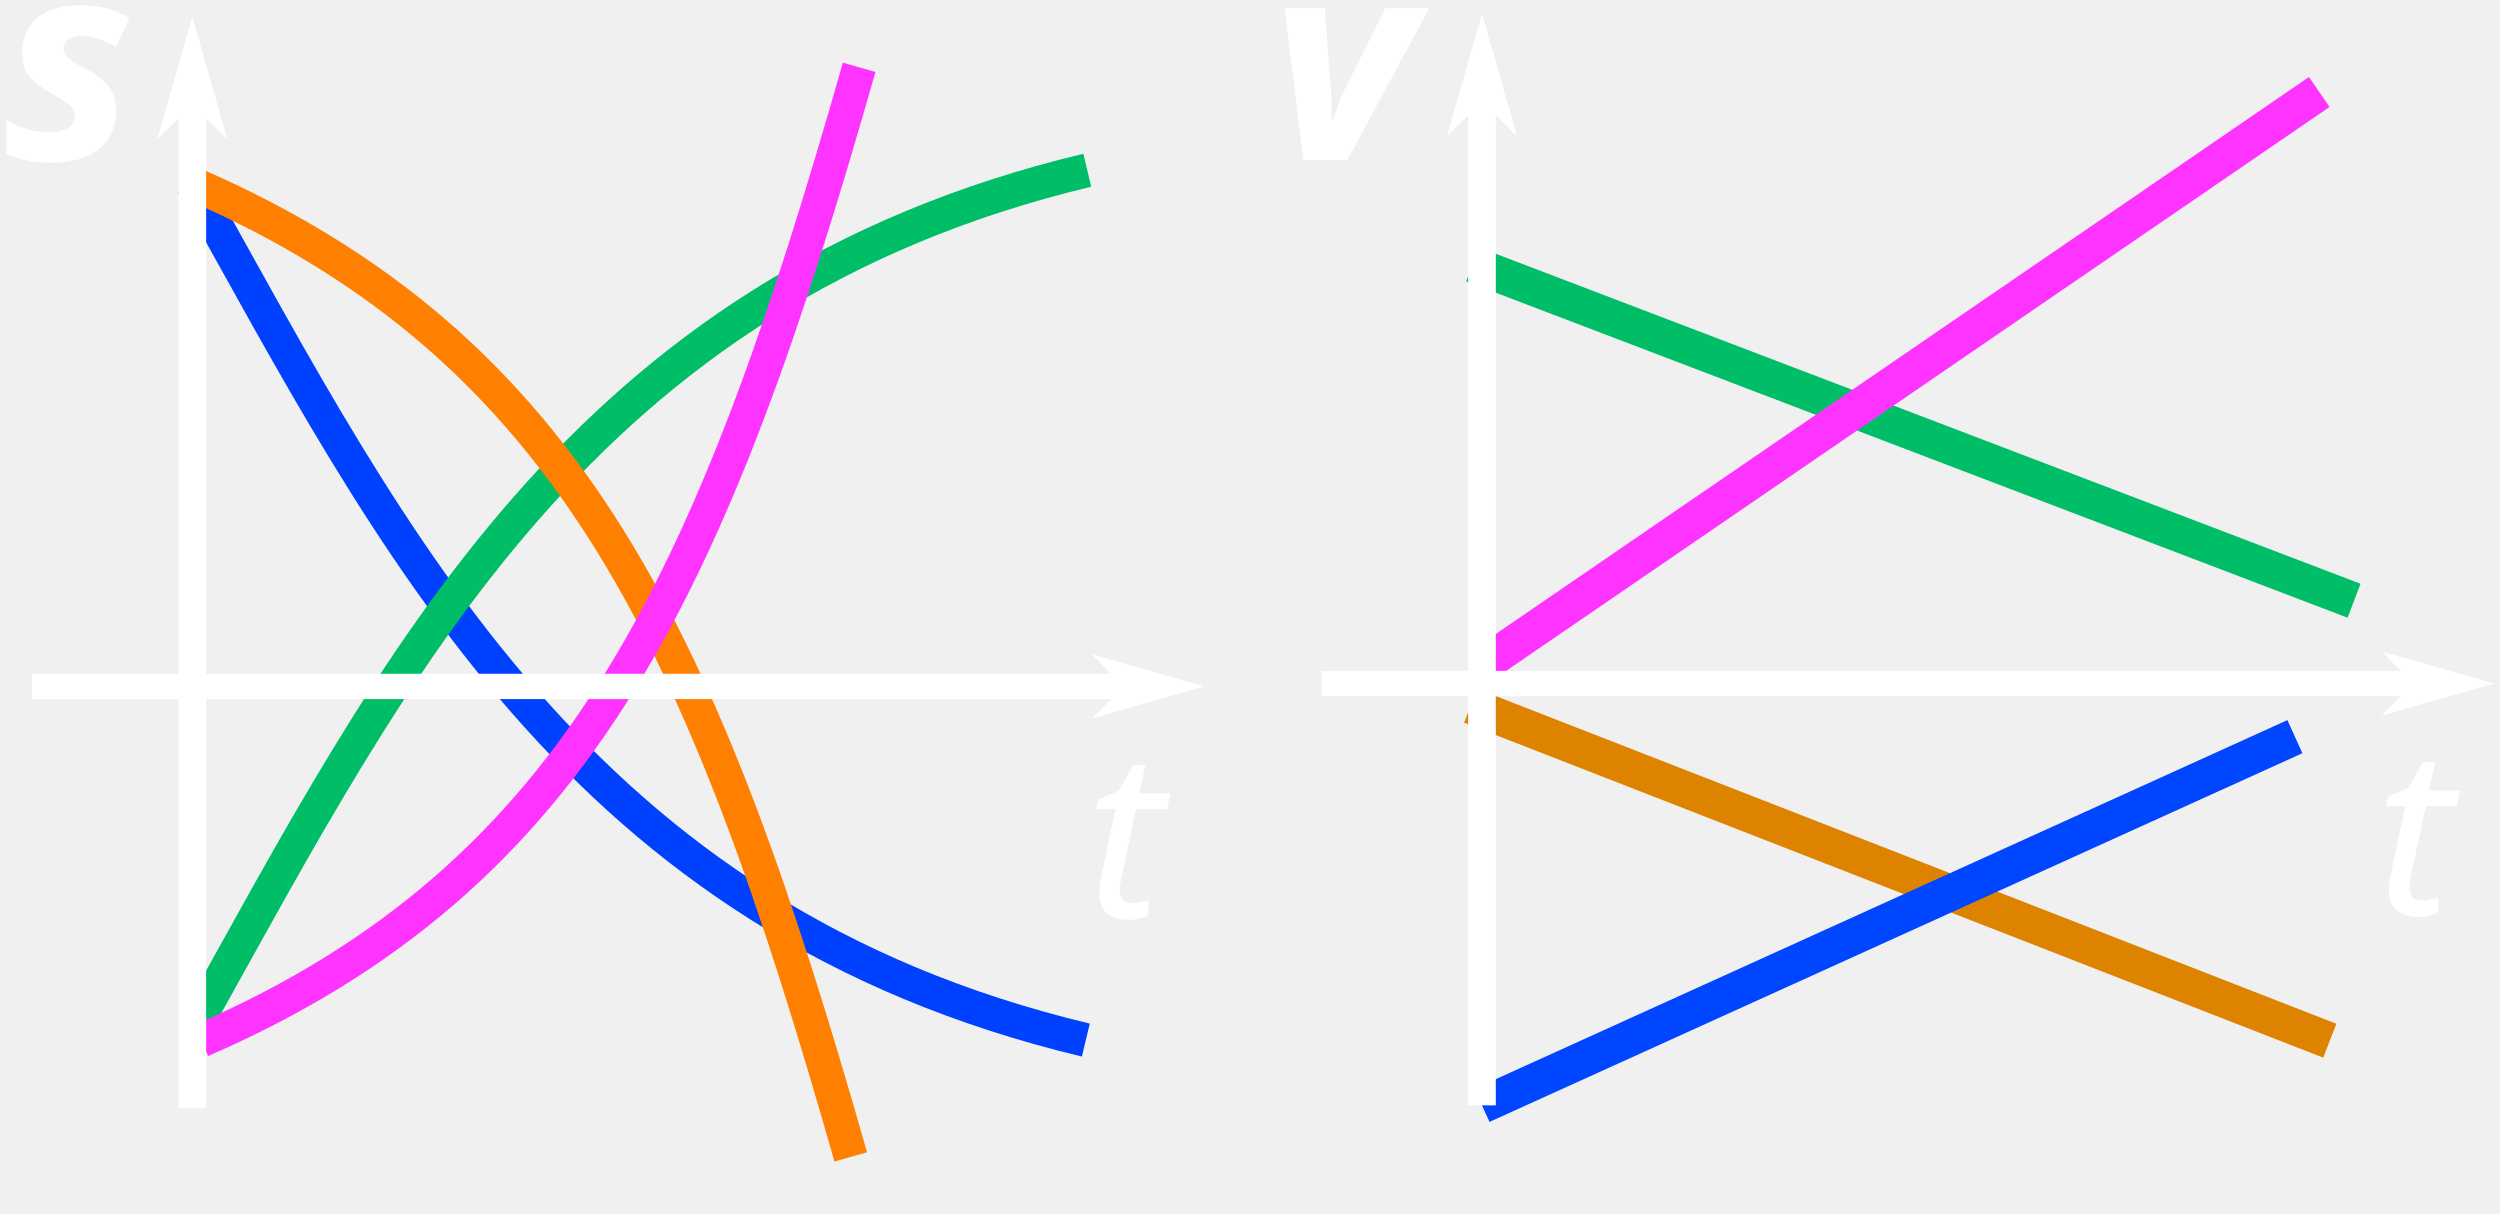
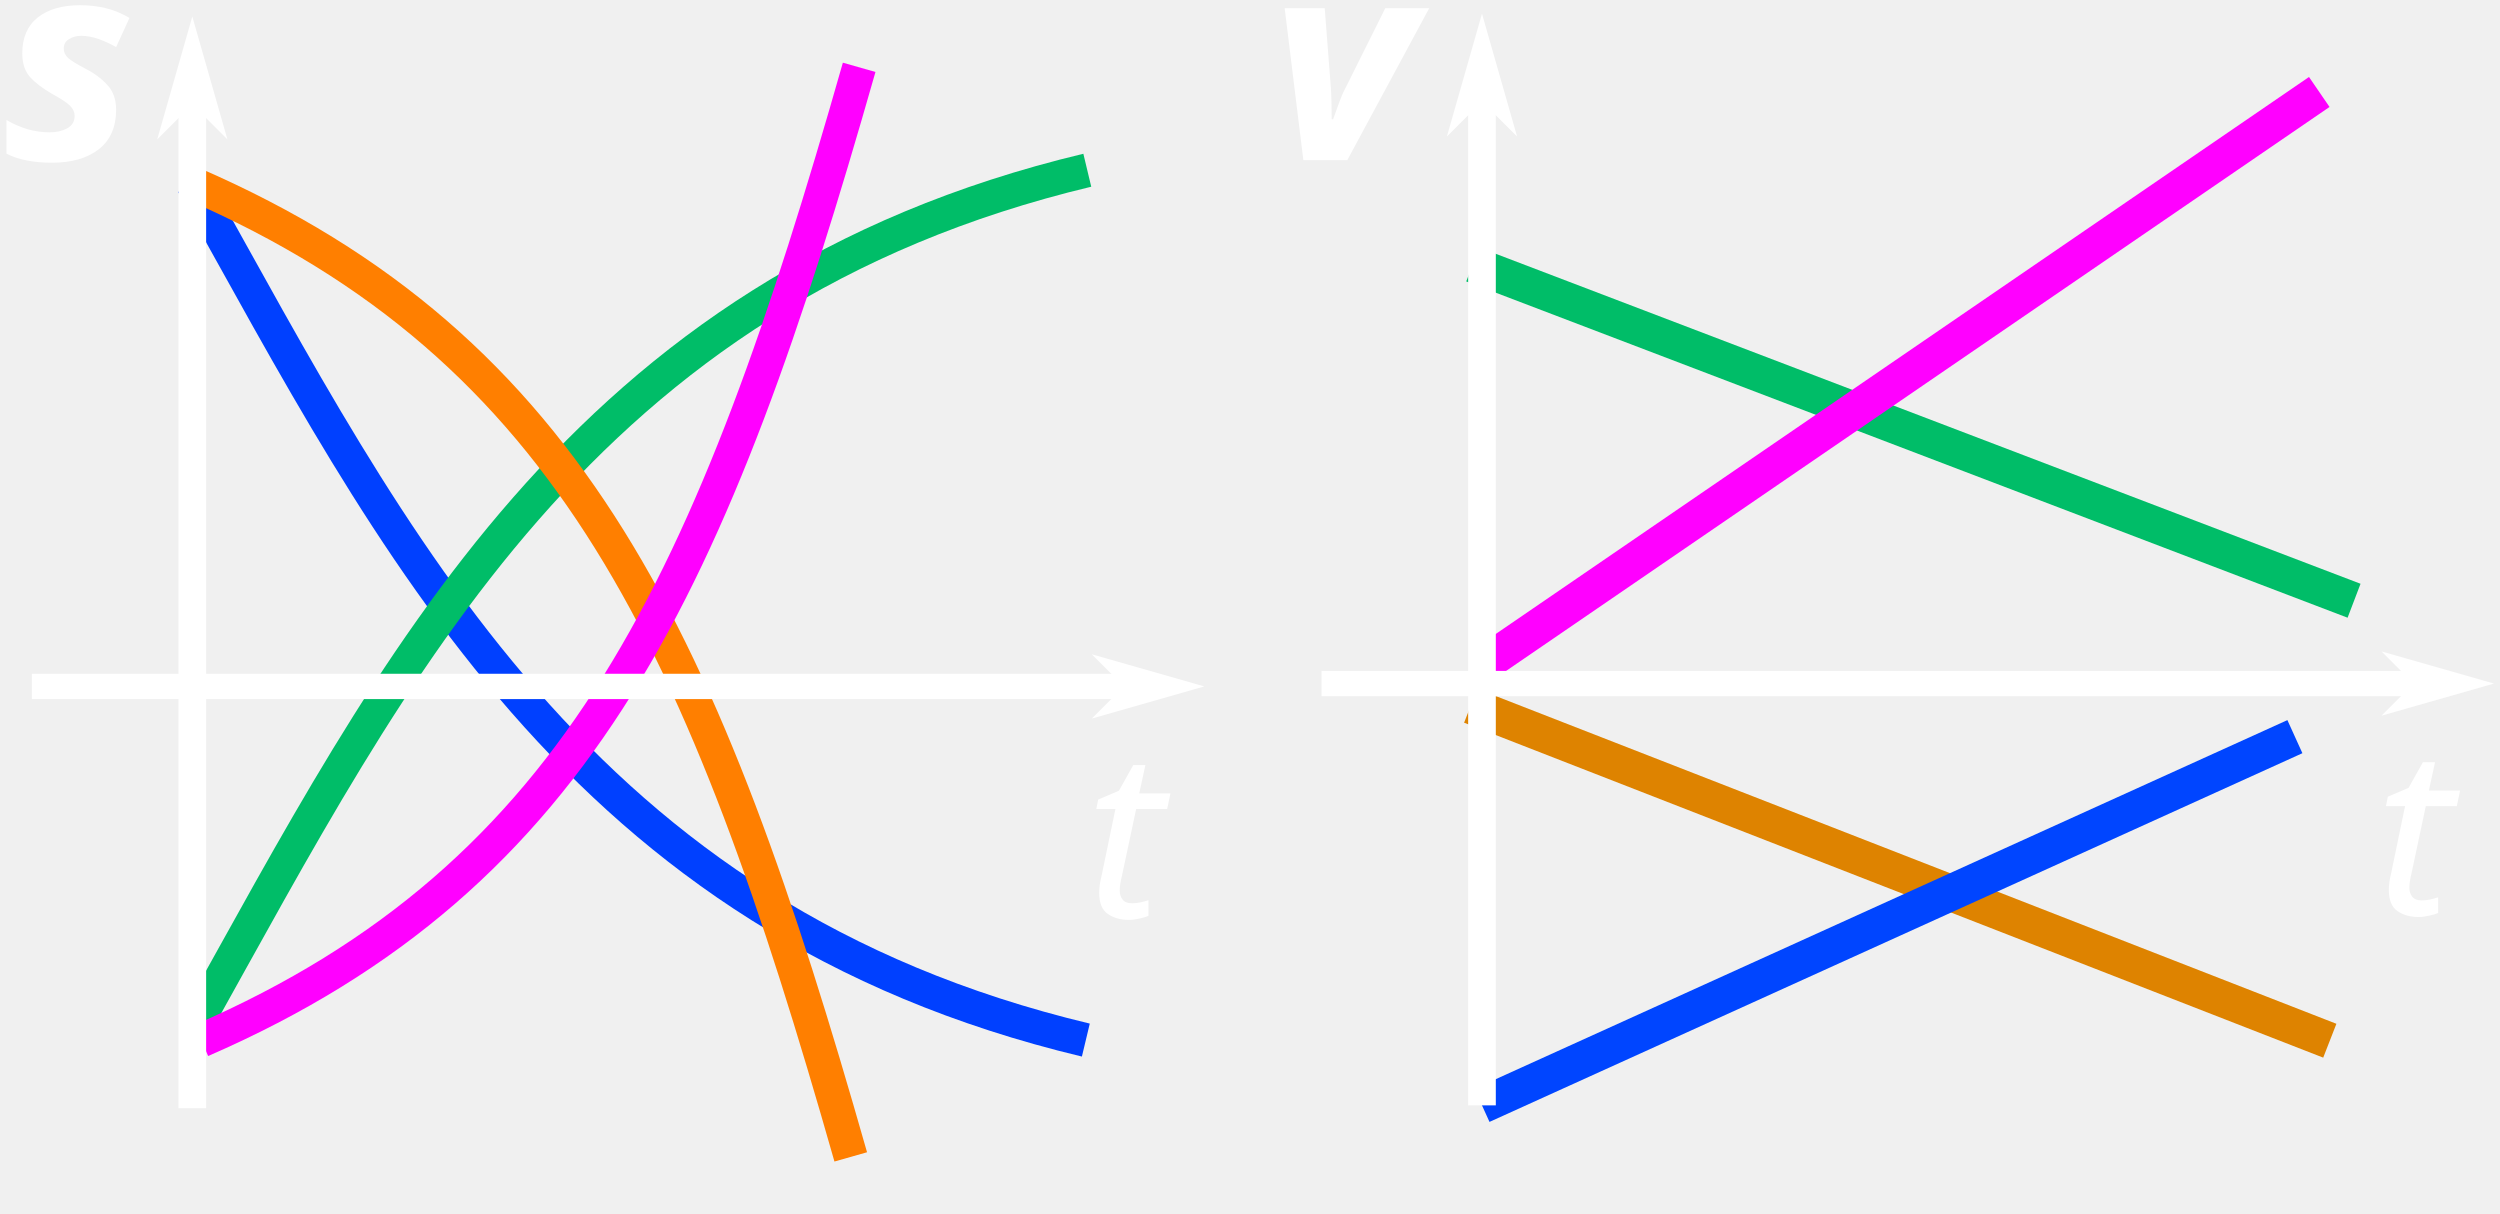
<svg xmlns="http://www.w3.org/2000/svg" width="190.232mm" height="92.34mm" viewBox="0 0 190.232 92.34" version="1.1" id="svg5">
  <defs id="defs2">
    <marker style="overflow:visible" id="marker19317" refX="0" refY="0" orient="auto">
      <path transform="matrix(-0.3,0,0,-0.3,0.69,0)" d="M 8.719,4.034 -2.207,0.016 8.719,-4.002 c -1.745,2.372 -1.735,5.617 -6e-7,8.035 z" style="fill:context-stroke;fill-rule:evenodd;stroke:context-stroke;stroke-width:0.625;stroke-linejoin:round" id="path19315" />
    </marker>
    <marker style="overflow:visible" id="marker19307" refX="0" refY="0" orient="auto">
      <path transform="matrix(-0.2,0,0,-0.2,-1.2,0)" style="fill:context-stroke;fill-rule:evenodd;stroke:context-stroke;stroke-width:1pt" d="M 0,0 5,-5 -12.5,0 5,5 Z" id="path19305" />
    </marker>
    <marker style="overflow:visible" id="marker19297" refX="0" refY="0" orient="auto">
      <path transform="matrix(-0.3,0,0,-0.3,0.69,0)" d="M 8.719,4.034 -2.207,0.016 8.719,-4.002 c -1.745,2.372 -1.735,5.617 -6e-7,8.035 z" style="fill:context-stroke;fill-rule:evenodd;stroke:context-stroke;stroke-width:0.625;stroke-linejoin:round" id="path19295" />
    </marker>
    <marker style="overflow:visible" id="Arrow2Send" refX="0" refY="0" orient="auto">
      <path transform="matrix(-0.3,0,0,-0.3,0.69,0)" d="M 8.719,4.034 -2.207,0.016 8.719,-4.002 c -1.745,2.372 -1.735,5.617 -6e-7,8.035 z" style="fill:context-stroke;fill-rule:evenodd;stroke:context-stroke;stroke-width:0.625;stroke-linejoin:round" id="path19005" />
    </marker>
    <marker style="overflow:visible" id="Arrow1Mend" refX="0" refY="0" orient="auto">
      <path transform="matrix(-0.4,0,0,-0.4,-4,0)" style="fill:context-stroke;fill-rule:evenodd;stroke:context-stroke;stroke-width:1pt" d="M 0,0 5,-5 -12.5,0 5,5 Z" id="path18981" />
    </marker>
    <marker style="overflow:visible" id="marker19233" refX="0" refY="0" orient="auto">
      <path transform="matrix(-0.2,0,0,-0.2,-1.2,0)" style="fill:context-stroke;fill-rule:evenodd;stroke:context-stroke;stroke-width:1pt" d="M 0,0 5,-5 -12.5,0 5,5 Z" id="path18987" />
    </marker>
    <marker style="overflow:visible" id="Arrow1Send" refX="0" refY="0" orient="auto">
      <path transform="matrix(-0.2,0,0,-0.2,-1.2,0)" style="fill:context-stroke;fill-rule:evenodd;stroke:context-stroke;stroke-width:1pt" d="M 0,0 5,-5 -12.5,0 5,5 Z" id="path954" />
    </marker>
    <marker style="overflow:visible" id="Arrow1Lend" refX="0" refY="0" orient="auto">
      <path transform="matrix(-0.8,0,0,-0.8,-10,0)" style="fill:context-stroke;fill-rule:evenodd;stroke:context-stroke;stroke-width:1pt" d="M 0,0 5,-5 -12.5,0 5,5 Z" id="path942" />
    </marker>
    <marker style="overflow:visible" id="Arrow1Lstart" refX="0" refY="0" orient="auto">
      <path transform="matrix(0.8,0,0,0.8,10,0)" style="fill:context-stroke;fill-rule:evenodd;stroke:context-stroke;stroke-width:1pt" d="M 0,0 5,-5 -12.5,0 5,5 Z" id="path939" />
    </marker>
    <marker style="overflow:visible" id="Arrow1Send-6" refX="0" refY="0" orient="auto">
      <path transform="matrix(-0.2,0,0,-0.2,-1.2,0)" style="fill:context-stroke;fill-rule:evenodd;stroke:context-stroke;stroke-width:1pt" d="M 0,0 5,-5 -12.5,0 5,5 Z" id="path954-4" />
    </marker>
    <marker style="overflow:visible" id="Arrow1Send-4" refX="0" refY="0" orient="auto">
      <path transform="matrix(-0.2,0,0,-0.2,-1.2,0)" style="fill:context-stroke;fill-rule:evenodd;stroke:context-stroke;stroke-width:1pt" d="M 0,0 5,-5 -12.5,0 5,5 Z" id="path954-9" />
    </marker>
    <marker style="overflow:visible" id="Arrow1Send-6-1" refX="0" refY="0" orient="auto">
      <path transform="matrix(-0.2,0,0,-0.2,-1.2,0)" style="fill:context-stroke;fill-rule:evenodd;stroke:context-stroke;stroke-width:1pt" d="M 0,0 5,-5 -12.5,0 5,5 Z" id="path954-4-0" />
    </marker>
    <marker style="overflow:visible" id="Arrow1Send-7" refX="0" refY="0" orient="auto">
      <path transform="matrix(-0.2,0,0,-0.2,-1.2,0)" style="fill:context-stroke;fill-rule:evenodd;stroke:context-stroke;stroke-width:1pt" d="M 0,0 5,-5 -12.5,0 5,5 Z" id="path954-6" />
    </marker>
    <marker style="overflow:visible" id="Arrow1Send-6-13" refX="0" refY="0" orient="auto">
      <path transform="matrix(-0.2,0,0,-0.2,-1.2,0)" style="fill:context-stroke;fill-rule:evenodd;stroke:context-stroke;stroke-width:1pt" d="M 0,0 5,-5 -12.5,0 5,5 Z" id="path954-4-2" />
    </marker>
    <marker style="overflow:visible" id="marker19317-1" refX="0" refY="0" orient="auto">
      <path transform="matrix(-0.3,0,0,-0.3,0.69,0)" d="M 8.719,4.034 -2.207,0.016 8.719,-4.002 c -1.745,2.372 -1.735,5.617 -6e-7,8.035 z" style="fill:context-stroke;fill-rule:evenodd;stroke:context-stroke;stroke-width:0.625;stroke-linejoin:round" id="path19315-5" />
    </marker>
    <marker style="overflow:visible" id="marker19297-9" refX="0" refY="0" orient="auto">
      <path transform="matrix(-0.3,0,0,-0.3,0.69,0)" d="M 8.719,4.034 -2.207,0.016 8.719,-4.002 c -1.745,2.372 -1.735,5.617 -6e-7,8.035 z" style="fill:context-stroke;fill-rule:evenodd;stroke:context-stroke;stroke-width:0.625;stroke-linejoin:round" id="path19295-9" />
    </marker>
    <marker style="overflow:visible" id="marker19297-9-0" refX="0" refY="0" orient="auto">
      <path transform="matrix(-0.3,0,0,-0.3,0.69,0)" d="M 8.719,4.034 -2.207,0.016 8.719,-4.002 c -1.745,2.372 -1.735,5.617 -6e-7,8.035 z" style="fill:context-stroke;fill-rule:evenodd;stroke:context-stroke;stroke-width:0.625;stroke-linejoin:round" id="path19295-9-2" />
    </marker>
    <marker style="overflow:visible" id="marker19297-9-0-3" refX="0" refY="0" orient="auto">
      <path transform="matrix(-0.3,0,0,-0.3,0.69,0)" d="M 8.719,4.034 -2.207,0.016 8.719,-4.002 c -1.745,2.372 -1.735,5.617 -6e-7,8.035 z" style="fill:context-stroke;fill-rule:evenodd;stroke:context-stroke;stroke-width:0.625;stroke-linejoin:round" id="path19295-9-2-8" />
    </marker>
    <marker style="overflow:visible" id="marker19297-9-0-3-4" refX="0" refY="0" orient="auto">
      <path transform="matrix(-0.3,0,0,-0.3,0.69,0)" d="M 8.719,4.034 -2.207,0.016 8.719,-4.002 c -1.745,2.372 -1.735,5.617 -6e-7,8.035 z" style="fill:context-stroke;fill-rule:evenodd;stroke:context-stroke;stroke-width:0.625;stroke-linejoin:round" id="path19295-9-2-8-0" />
    </marker>
    <marker style="overflow:visible" id="marker19297-9-9" refX="0" refY="0" orient="auto">
      <path transform="matrix(-0.3,0,0,-0.3,0.69,0)" d="M 8.719,4.034 -2.207,0.016 8.719,-4.002 c -1.745,2.372 -1.735,5.617 -6e-7,8.035 z" style="fill:context-stroke;fill-rule:evenodd;stroke:context-stroke;stroke-width:0.625;stroke-linejoin:round" id="path19295-9-6" />
    </marker>
    <marker style="overflow:visible" id="marker19297-9-0-3-4-5" refX="0" refY="0" orient="auto">
      <path transform="matrix(-0.3,0,0,-0.3,0.69,0)" d="M 8.719,4.034 -2.207,0.016 8.719,-4.002 c -1.745,2.372 -1.735,5.617 -6e-7,8.035 z" style="fill:context-stroke;fill-rule:evenodd;stroke:context-stroke;stroke-width:0.625;stroke-linejoin:round" id="path19295-9-2-8-0-4" />
    </marker>
    <marker style="overflow:visible" id="marker19297-9-9-4" refX="0" refY="0" orient="auto">
      <path transform="matrix(-0.3,0,0,-0.3,0.69,0)" d="M 8.719,4.034 -2.207,0.016 8.719,-4.002 c -1.745,2.372 -1.735,5.617 -6e-7,8.035 z" style="fill:context-stroke;fill-rule:evenodd;stroke:context-stroke;stroke-width:0.625;stroke-linejoin:round" id="path19295-9-6-1" />
    </marker>
    <marker style="overflow:visible" id="marker19297-2" refX="0" refY="0" orient="auto">
      <path transform="matrix(-0.3,0,0,-0.3,0.69,0)" d="M 8.719,4.034 -2.207,0.016 8.719,-4.002 c -1.745,2.372 -1.735,5.617 -6e-7,8.035 z" style="fill:context-stroke;fill-rule:evenodd;stroke:context-stroke;stroke-width:0.625;stroke-linejoin:round" id="path19295-8" />
    </marker>
    <marker style="overflow:visible" id="marker19317-8" refX="0" refY="0" orient="auto">
      <path transform="matrix(-0.3,0,0,-0.3,0.69,0)" d="M 8.719,4.034 -2.207,0.016 8.719,-4.002 c -1.745,2.372 -1.735,5.617 -6e-7,8.035 z" style="fill:context-stroke;fill-rule:evenodd;stroke:context-stroke;stroke-width:0.625;stroke-linejoin:round" id="path19315-6" />
    </marker>
  </defs>
  <g id="layer1" transform="translate(-15.01166,-16.16589)">
    <path style="fill:none;stroke:#00bd68;stroke-width:2.765;stroke-linecap:butt;stroke-linejoin:miter;stroke-miterlimit:4;stroke-dasharray:none;stroke-opacity:1" d="m 198.12,-28.509 50.525,22.619" id="path22732-6" />
    <path style="fill:none;stroke:#00bd68;stroke-width:2.765;stroke-linecap:butt;stroke-linejoin:miter;stroke-miterlimit:4;stroke-dasharray:none;stroke-opacity:1" d="m 127.075,36.289 67.064,25.589" id="path22732-6-1" />
-     <path style="fill:none;stroke:#ff33ff;stroke-width:2.765;stroke-linecap:butt;stroke-linejoin:miter;stroke-miterlimit:4;stroke-dasharray:none;stroke-opacity:1;marker-end:" d="M 122.15,7.275 170.995,-22.269" id="path22732-4" />
-     <path style="fill:none;stroke:#ff33ff;stroke-width:2.765;stroke-linecap:butt;stroke-linejoin:miter;stroke-miterlimit:4;stroke-dasharray:none;stroke-opacity:1" d="M 127.934,66.694 191.491,23.164" id="path22732-4-1" />
+     <path style="fill:none;stroke:#ff00ff;stroke-width:2.765;stroke-linecap:butt;stroke-linejoin:miter;stroke-miterlimit:4;stroke-dasharray:none;stroke-opacity:1;marker-end:" d="M 122.15,7.275 170.995,-22.269" id="path22732-4" />
+     <path style="fill:none;stroke:#ff00ff;stroke-width:2.765;stroke-linecap:butt;stroke-linejoin:miter;stroke-miterlimit:4;stroke-dasharray:none;stroke-opacity:1" d="M 127.934,66.694 191.491,23.164" id="path22732-4-1" />
    <path style="fill:none;stroke:#de8300;stroke-width:2.765;stroke-linecap:butt;stroke-linejoin:miter;stroke-miterlimit:4;stroke-dasharray:none;stroke-opacity:1" d="m 126.921,69.871 65.372,25.486" id="path22732-6-1-0" />
    <path style="fill:none;stroke:#0045ff;stroke-width:2.765;stroke-linecap:butt;stroke-linejoin:miter;stroke-miterlimit:4;stroke-dasharray:none;stroke-opacity:1" d="M 127.78,100.276 189.637,72.22" id="path22732-4-1-3" />
    <text xml:space="preserve" style="font-style:normal;font-weight:normal;font-size:10.583px;line-height:1.25;font-family:sans-serif;letter-spacing:0px;word-spacing:0px;fill:#ffffff;fill-opacity:1;stroke:none;stroke-width:0.265" x="111.705" y="28.35" id="text5275-4-2">
      <tspan id="tspan5273-0-2" style="font-style:italic;font-variant:normal;font-weight:bold;font-stretch:normal;font-size:21.167px;font-family:sans-serif;-inkscape-font-specification:'sans-serif, Bold Italic';font-variant-ligatures:normal;font-variant-caps:normal;font-variant-numeric:normal;font-variant-east-asian:normal;stroke-width:0.265" x="111.705" y="28.35">v</tspan>
    </text>
    <path style="fill:none;stroke:#ffffff;stroke-width:1.926;stroke-linecap:butt;stroke-linejoin:miter;stroke-miterlimit:4;stroke-dasharray:none;stroke-opacity:1;marker-end:url(#Arrow1Send-7)" d="m 115.573,68.18 h 85.773" id="path857-1" />
    <path style="fill:none;stroke:#ffffff;stroke-width:2.104;stroke-linecap:butt;stroke-linejoin:miter;stroke-miterlimit:4;stroke-dasharray:none;stroke-opacity:1;marker-end:url(#Arrow1Send-6-13)" d="M 127.78,100.276 V 20.963" id="path857-6-4" />
    <text xml:space="preserve" style="font-style:normal;font-weight:normal;font-size:10.583px;line-height:1.25;font-family:sans-serif;letter-spacing:0px;word-spacing:0px;fill:#ffffff;fill-opacity:1;stroke:none;stroke-width:0.265" x="195.785" y="85.775" id="text5275-0">
      <tspan id="tspan5273-7" style="font-style:italic;font-variant:normal;font-weight:normal;font-stretch:normal;font-size:17.639px;font-family:sans-serif;-inkscape-font-specification:'sans-serif, Italic';font-variant-ligatures:normal;font-variant-caps:normal;font-variant-numeric:normal;font-variant-east-asian:normal;stroke-width:0.265" x="195.785" y="85.775">t</tspan>
    </text>
-     <text xml:space="preserve" style="font-style:normal;font-weight:normal;font-size:10.583px;line-height:1.25;font-family:sans-serif;letter-spacing:0px;word-spacing:0px;fill:#ff33ff;fill-opacity:1;stroke:#ff33ff;stroke-width:0.265;stroke-opacity:1" x="144.495" y="-47.471" id="text21167-70" transform="rotate(-0.0568034)">
-       <tspan id="tspan21165-4" style="font-style:normal;font-variant:normal;font-weight:bold;font-stretch:normal;font-size:10.583px;font-family:sans-serif;-inkscape-font-specification:'sans-serif, Bold';font-variant-ligatures:normal;font-variant-caps:normal;font-variant-numeric:normal;font-variant-east-asian:normal;fill:#ff33ff;fill-opacity:1;stroke:#ff33ff;stroke-width:0.265;stroke-opacity:1" x="144.495" y="-47.471">UBRZANO</tspan>
+     <text xml:space="preserve" style="font-style:normal;font-weight:normal;font-size:10.583px;line-height:1.25;font-family:sans-serif;letter-spacing:0px;word-spacing:0px;fill:#ff00ff;fill-opacity:1;stroke:#ff00ff;stroke-width:0.265;stroke-opacity:1" x="144.495" y="-47.471" id="text21167-70" transform="rotate(-0.0568034)">
+       <tspan id="tspan21165-4" style="font-style:normal;font-variant:normal;font-weight:bold;font-stretch:normal;font-size:10.583px;font-family:sans-serif;-inkscape-font-specification:'sans-serif, Bold';font-variant-ligatures:normal;font-variant-caps:normal;font-variant-numeric:normal;font-variant-east-asian:normal;fill:#ff00ff;fill-opacity:1;stroke:#ff00ff;stroke-width:0.265;stroke-opacity:1" x="144.495" y="-47.471">UBRZANO</tspan>
    </text>
    <text xml:space="preserve" style="font-style:normal;font-weight:normal;font-size:10.583px;line-height:1.25;font-family:sans-serif;letter-spacing:0px;word-spacing:0px;fill:#00bd68;fill-opacity:1;stroke:none;stroke-width:0.265" x="161.897" y="153.301" id="text21167-7-8" transform="rotate(-0.2128623)">
      <tspan id="tspan21165-2-0" style="font-style:normal;font-variant:normal;font-weight:bold;font-stretch:normal;font-size:10.583px;font-family:sans-serif;-inkscape-font-specification:'sans-serif, Bold';font-variant-ligatures:normal;font-variant-caps:normal;font-variant-numeric:normal;font-variant-east-asian:normal;fill:#00bd68;fill-opacity:1;stroke-width:0.265" x="161.897" y="153.301">USPORENO</tspan>
    </text>
    <path style="fill:none;stroke:#0040ff;stroke-width:2.579;stroke-linecap:butt;stroke-linejoin:miter;stroke-miterlimit:4;stroke-dasharray:none;stroke-opacity:1" d="m 29.694,30.146 c 15.308,27.443 29.293,55.918 67.942,65.162" id="path22732-4-1-8-0-8-0" />
    <path style="fill:none;stroke:#00bd68;stroke-width:2.579;stroke-linecap:butt;stroke-linejoin:miter;stroke-miterlimit:4;stroke-dasharray:none;stroke-opacity:1" d="M 29.806,94.282 C 45.114,66.839 59.098,38.364 97.747,29.12" id="path22732-4-1-8-0-8" />
    <path style="fill:none;stroke:#ff7f00;stroke-width:2.579;stroke-linecap:butt;stroke-linejoin:miter;stroke-miterlimit:4;stroke-dasharray:none;stroke-opacity:1" d="M 29.694,30.146 C 58.583,42.703 68.608,65.064 79.747,104.197" id="path22732-4-1-8-0-3-3-8" />
-     <path style="fill:none;stroke:#ff33ff;stroke-width:2.579;stroke-linecap:butt;stroke-linejoin:miter;stroke-miterlimit:4;stroke-dasharray:none;stroke-opacity:1" d="M 30.335,95.34 C 59.224,82.783 69.248,60.422 80.388,21.289" id="path22732-4-1-8-0-3-3" />
+     <path style="fill:none;stroke:#ff00ff;stroke-width:2.579;stroke-linecap:butt;stroke-linejoin:miter;stroke-miterlimit:4;stroke-dasharray:none;stroke-opacity:1" d="M 30.335,95.34 C 59.224,82.783 69.248,60.422 80.388,21.289" id="path22732-4-1-8-0-3-3" />
    <path style="fill:none;stroke:#ffffff;stroke-width:1.926;stroke-linecap:butt;stroke-linejoin:miter;stroke-miterlimit:4;stroke-dasharray:none;stroke-opacity:1;marker-end:url(#Arrow1Send)" d="M 17.437,68.398 H 103.211" id="path857" />
    <path style="fill:none;stroke:#ffffff;stroke-width:2.104;stroke-linecap:butt;stroke-linejoin:miter;stroke-miterlimit:4;stroke-dasharray:none;stroke-opacity:1;marker-end:url(#Arrow1Send-6)" d="M 29.645,100.494 V 21.181" id="path857-6" />
    <text xml:space="preserve" style="font-style:normal;font-weight:normal;font-size:10.583px;line-height:1.25;font-family:sans-serif;letter-spacing:0px;word-spacing:0px;fill:#ffffff;fill-opacity:1;stroke:none;stroke-width:0.265" x="97.651" y="85.993" id="text5275">
      <tspan id="tspan5273" style="font-style:italic;font-variant:normal;font-weight:normal;font-stretch:normal;font-size:17.639px;font-family:sans-serif;-inkscape-font-specification:'sans-serif, Italic';font-variant-ligatures:normal;font-variant-caps:normal;font-variant-numeric:normal;font-variant-east-asian:normal;stroke-width:0.265" x="97.651" y="85.993">t</tspan>
    </text>
    <text xml:space="preserve" style="font-style:normal;font-weight:normal;font-size:10.583px;line-height:1.25;font-family:sans-serif;letter-spacing:0px;word-spacing:0px;fill:#ffffff;fill-opacity:1;stroke:none;stroke-width:0.265" x="15.269" y="28.327" id="text5275-4">
      <tspan id="tspan5273-0" style="font-style:italic;font-variant:normal;font-weight:bold;font-stretch:normal;font-size:21.167px;font-family:sans-serif;-inkscape-font-specification:'sans-serif, Bold Italic';font-variant-ligatures:normal;font-variant-caps:normal;font-variant-numeric:normal;font-variant-east-asian:normal;stroke-width:0.265" x="15.269" y="28.327">s</tspan>
    </text>
    <path style="fill:none;stroke:#00bd68;stroke-width:1.665;stroke-linecap:butt;stroke-linejoin:miter;stroke-miterlimit:4;stroke-dasharray:none;stroke-opacity:1" d="m -28.177,118.93 c 6.053,13.177 20.686,22.634 56.305,22.989" id="path22732-4-1-8-0" />
-     <path style="fill:none;stroke:#ff33ff;stroke-width:1.665;stroke-linecap:butt;stroke-linejoin:miter;stroke-miterlimit:4;stroke-dasharray:none;stroke-opacity:1" d="m -45.954,44.403 c 18.938,7.939 38.216,15.381 45.58,40.265" id="path22732-4-1-8-0-3-3-3" />
-     <text xml:space="preserve" style="font-style:normal;font-weight:normal;font-size:10.583px;line-height:1.25;font-family:sans-serif;letter-spacing:0px;word-spacing:0px;fill:#ff33ff;fill-opacity:1;stroke:#ff33ff;stroke-width:0.265;stroke-opacity:1" x="69.351" y="-57.332" id="text21167-70-3" transform="rotate(-0.0568034)">
-       <tspan id="tspan21165-4-8" style="font-style:normal;font-variant:normal;font-weight:bold;font-stretch:normal;font-size:8.819px;font-family:sans-serif;-inkscape-font-specification:'sans-serif, Bold';font-variant-ligatures:normal;font-variant-caps:normal;font-variant-numeric:normal;font-variant-east-asian:normal;fill:#ff33ff;fill-opacity:1;stroke:#ff33ff;stroke-width:0.265;stroke-opacity:1" x="69.351" y="-57.332">nagib se</tspan>
-       <tspan style="font-style:normal;font-variant:normal;font-weight:bold;font-stretch:normal;font-size:8.819px;font-family:sans-serif;-inkscape-font-specification:'sans-serif, Bold';font-variant-ligatures:normal;font-variant-caps:normal;font-variant-numeric:normal;font-variant-east-asian:normal;fill:#ff33ff;fill-opacity:1;stroke:#ff33ff;stroke-width:0.265;stroke-opacity:1" x="69.351" y="-44.103" id="tspan82345">povećava</tspan>
+     <path style="fill:none;stroke:#ff00ff;stroke-width:1.665;stroke-linecap:butt;stroke-linejoin:miter;stroke-miterlimit:4;stroke-dasharray:none;stroke-opacity:1" d="m -45.954,44.403 c 18.938,7.939 38.216,15.381 45.58,40.265" id="path22732-4-1-8-0-3-3-3" />
+     <text xml:space="preserve" style="font-style:normal;font-weight:normal;font-size:10.583px;line-height:1.25;font-family:sans-serif;letter-spacing:0px;word-spacing:0px;fill:#fc00ff;fill-opacity:1;stroke:#ff00ff;stroke-width:0.265;stroke-opacity:1" x="69.351" y="-57.332" id="text21167-70-3" transform="rotate(-0.0568034)">
+       <tspan id="tspan21165-4-8" style="font-style:normal;font-variant:normal;font-weight:bold;font-stretch:normal;font-size:8.819px;font-family:sans-serif;-inkscape-font-specification:'sans-serif, Bold';font-variant-ligatures:normal;font-variant-caps:normal;font-variant-numeric:normal;font-variant-east-asian:normal;fill:#fc00ff;fill-opacity:1;stroke:#ff00ff;stroke-width:0.265;stroke-opacity:1" x="69.351" y="-57.332">nagib se</tspan>
+       <tspan style="font-style:normal;font-variant:normal;font-weight:bold;font-stretch:normal;font-size:8.819px;font-family:sans-serif;-inkscape-font-specification:'sans-serif, Bold';font-variant-ligatures:normal;font-variant-caps:normal;font-variant-numeric:normal;font-variant-east-asian:normal;fill:#fc00ff;fill-opacity:1;stroke:#ff00ff;stroke-width:0.265;stroke-opacity:1" x="69.351" y="-44.103" id="tspan82345">povećava</tspan>
    </text>
    <text xml:space="preserve" style="font-style:normal;font-weight:normal;font-size:10.583px;line-height:1.25;font-family:sans-serif;letter-spacing:0px;word-spacing:0px;fill:#00bd68;fill-opacity:1;stroke:none;stroke-width:0.265" x="-81.153" y="92.993" id="text21167-70-3-8" transform="rotate(-0.0568034)">
      <tspan style="font-style:normal;font-variant:normal;font-weight:bold;font-stretch:normal;font-size:8.819px;font-family:sans-serif;-inkscape-font-specification:'sans-serif, Bold';font-variant-ligatures:normal;font-variant-caps:normal;font-variant-numeric:normal;font-variant-east-asian:normal;fill:#00bd68;fill-opacity:1;stroke-width:0.265" x="-81.153" y="92.993" id="tspan82345-0">nagib se </tspan>
      <tspan style="font-style:normal;font-variant:normal;font-weight:bold;font-stretch:normal;font-size:8.819px;font-family:sans-serif;-inkscape-font-specification:'sans-serif, Bold';font-variant-ligatures:normal;font-variant-caps:normal;font-variant-numeric:normal;font-variant-east-asian:normal;fill:#00bd68;fill-opacity:1;stroke-width:0.265" x="-81.153" y="106.222" id="tspan90214">smanjuje</tspan>
    </text>
  </g>
</svg>
